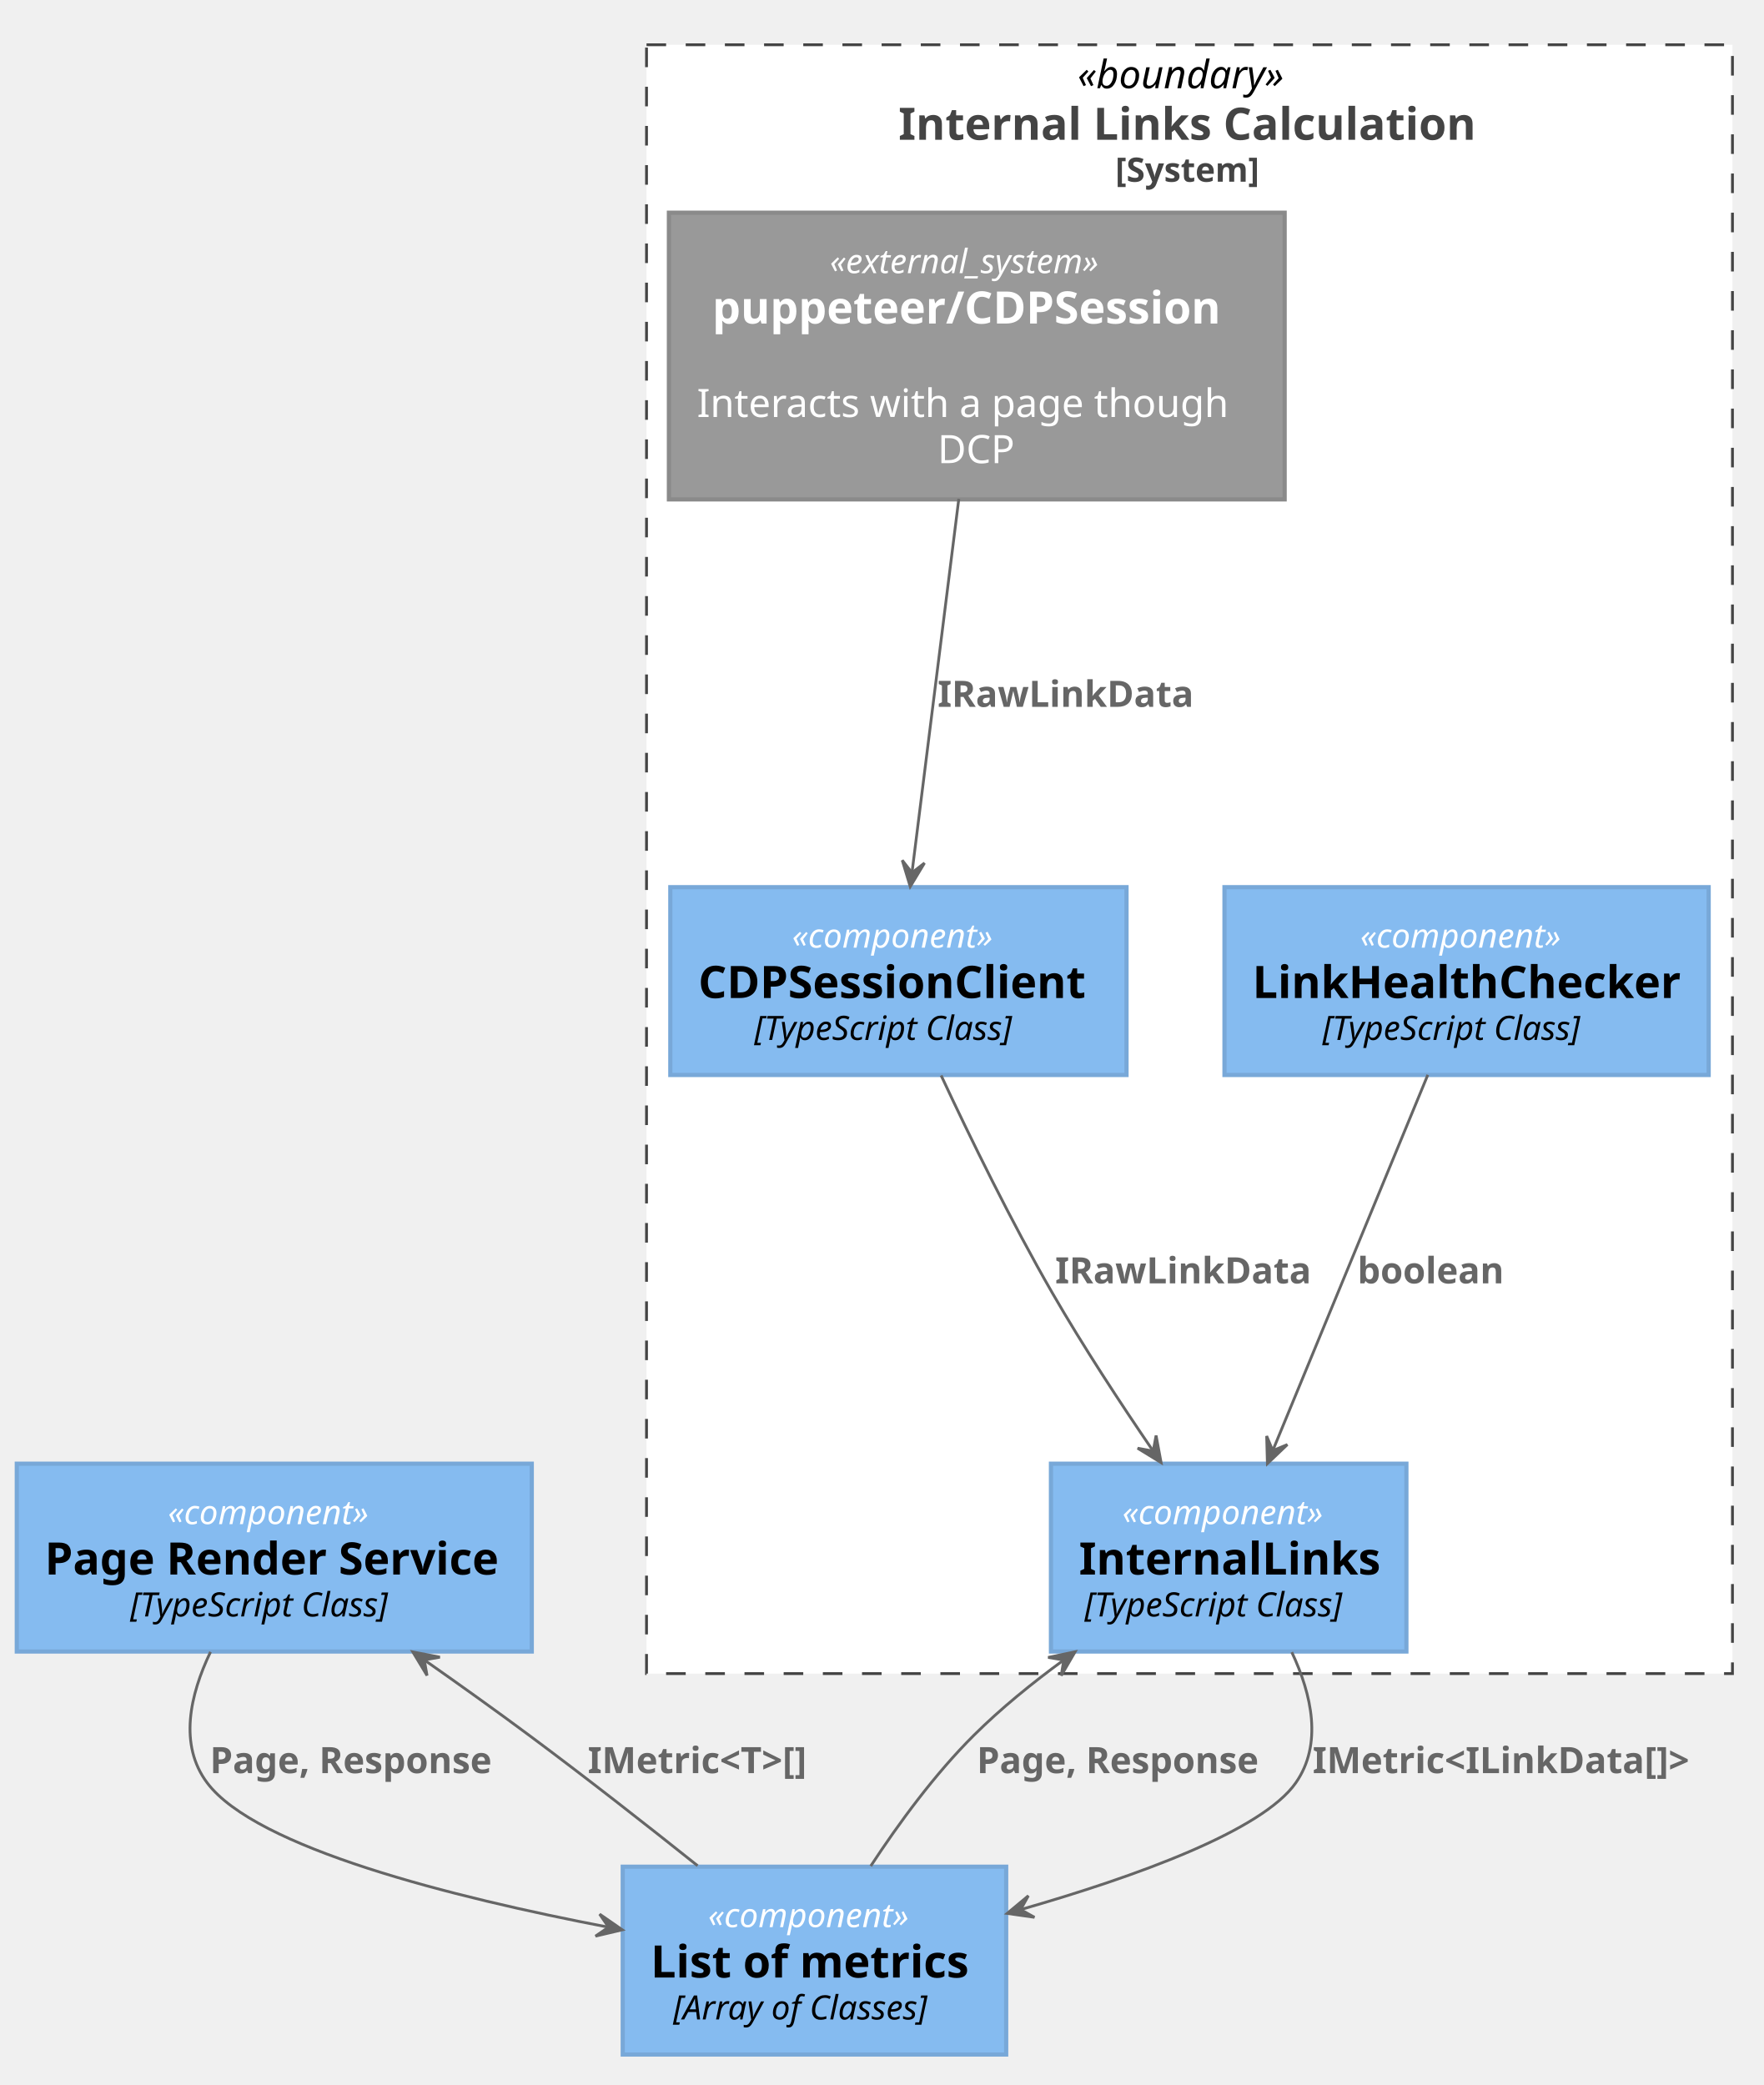
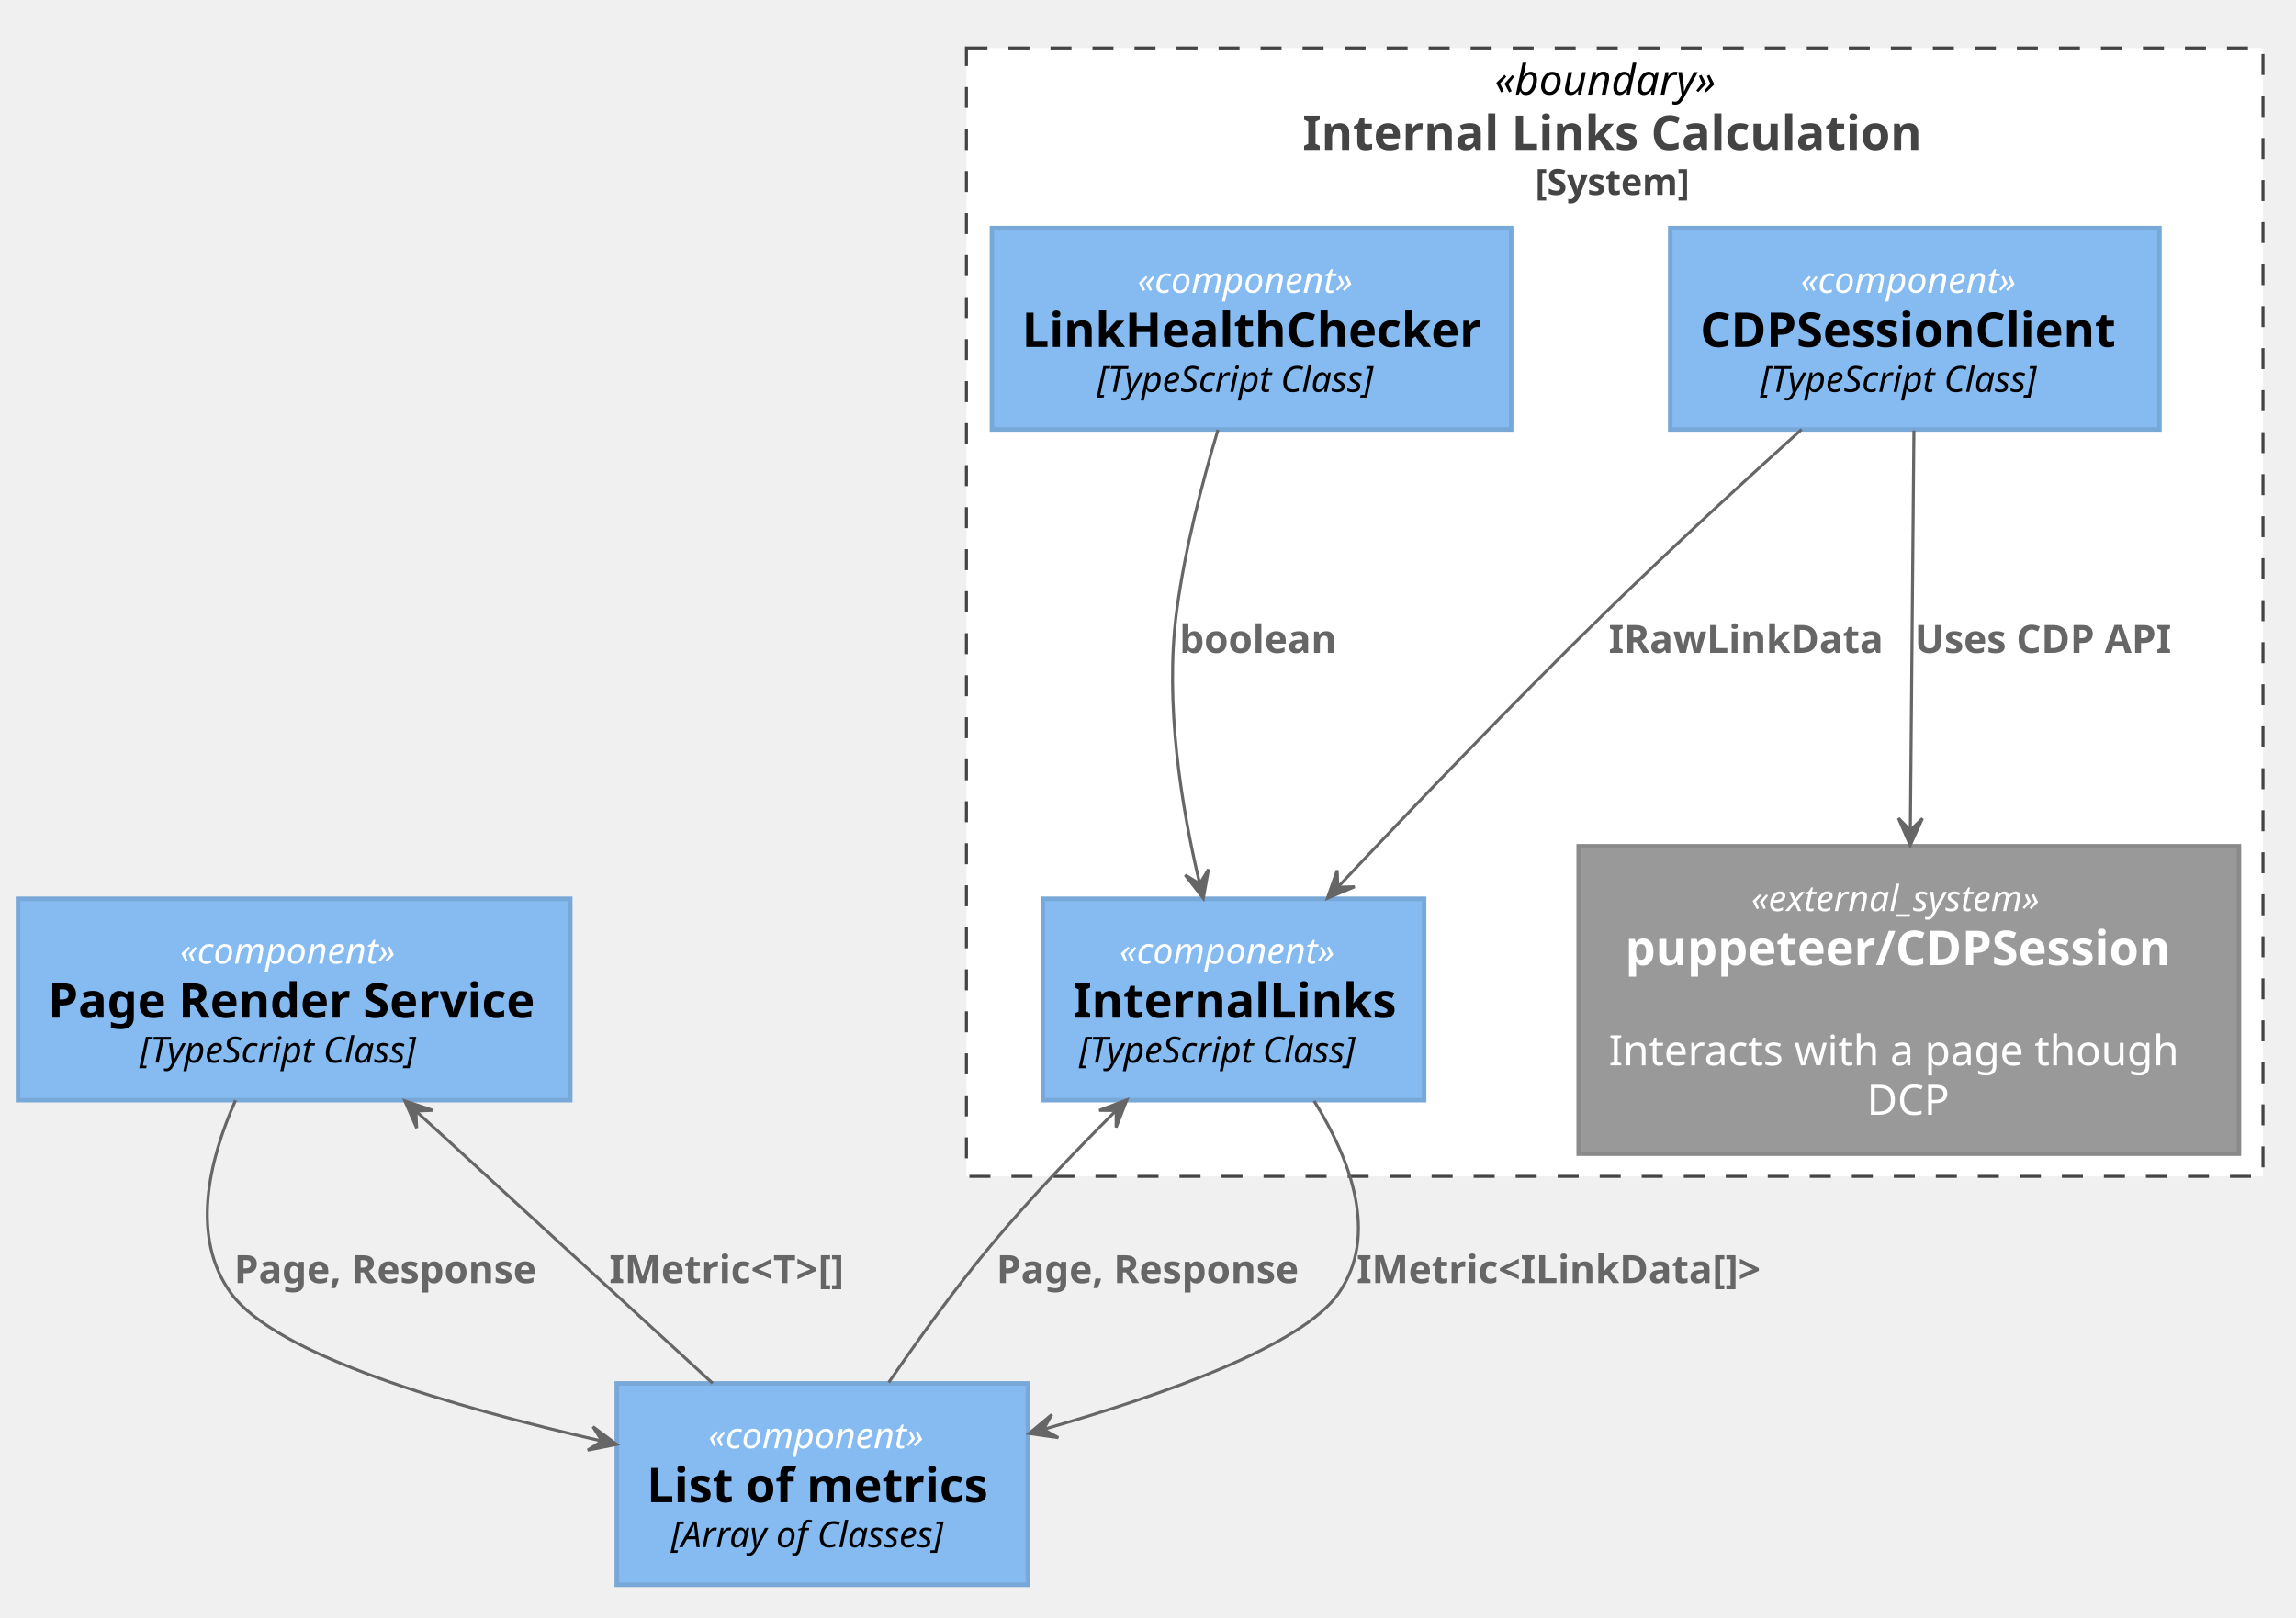
- <svg xmlns="http://www.w3.org/2000/svg" contentScriptType="application/ecmascript" contentStyleType="text/css" height="745px" preserveAspectRatio="none" style="width:630px;height:745px;" version="1.1" viewBox="0 0 630 745" width="630px" zoomAndPan="magnify">
+ <svg xmlns="http://www.w3.org/2000/svg" contentScriptType="application/ecmascript" contentStyleType="text/css" height="539px" preserveAspectRatio="none" style="width:765px;height:539px;" version="1.1" viewBox="0 0 765 539" width="765px" zoomAndPan="magnify">
  <defs />
  <g>
-     <rect fill="#FFFFFF" height="582" style="stroke: #444444; stroke-width: 1.0; stroke-dasharray: 7.0,7.0;" width="388" x="231" y="16" />
-     <text fill="#000000" font-family="sans-serif" font-size="14" font-style="italic" lengthAdjust="spacingAndGlyphs" textLength="80" x="385" y="31.535">«boundary»</text>
-     <text fill="#444444" font-family="sans-serif" font-size="16" font-weight="bold" lengthAdjust="spacingAndGlyphs" textLength="208" x="321" y="49.957">Internal Links Calculation</text>
-     <text fill="#444444" font-family="sans-serif" font-size="12" font-weight="bold" lengthAdjust="spacingAndGlyphs" textLength="53" x="398.5" y="64.934">[System]</text>
-     <rect fill="#85BBF0" height="67.109" style="stroke: #78A8D8; stroke-width: 1.5;" width="127" x="375.5" y="523" />
-     <text fill="#FFFFFF" font-family="sans-serif" font-size="12" font-style="italic" lengthAdjust="spacingAndGlyphs" textLength="76" x="401" y="544.602">«component»</text>
-     <text fill="#000000" font-family="sans-serif" font-size="16" font-weight="bold" lengthAdjust="spacingAndGlyphs" textLength="107" x="385.5" y="562.602">InternalLinks</text>
-     <text fill="#000000" font-family="sans-serif" font-size="12" font-style="italic" lengthAdjust="spacingAndGlyphs" textLength="103" x="387.5" y="577.578">[TypeScript Class]</text>
-     <rect fill="#85BBF0" height="67.109" style="stroke: #78A8D8; stroke-width: 1.5;" width="163" x="239.5" y="317" />
-     <text fill="#FFFFFF" font-family="sans-serif" font-size="12" font-style="italic" lengthAdjust="spacingAndGlyphs" textLength="76" x="283" y="338.602">«component»</text>
-     <text fill="#000000" font-family="sans-serif" font-size="16" font-weight="bold" lengthAdjust="spacingAndGlyphs" textLength="143" x="249.5" y="356.602">CDPSessionClient</text>
-     <text fill="#000000" font-family="sans-serif" font-size="12" font-style="italic" lengthAdjust="spacingAndGlyphs" textLength="103" x="269.5" y="371.578">[TypeScript Class]</text>
-     <rect fill="#85BBF0" height="67.109" style="stroke: #78A8D8; stroke-width: 1.5;" width="173" x="437.5" y="317" />
-     <text fill="#FFFFFF" font-family="sans-serif" font-size="12" font-style="italic" lengthAdjust="spacingAndGlyphs" textLength="76" x="486" y="338.602">«component»</text>
-     <text fill="#000000" font-family="sans-serif" font-size="16" font-weight="bold" lengthAdjust="spacingAndGlyphs" textLength="153" x="447.5" y="356.602">LinkHealthChecker</text>
-     <text fill="#000000" font-family="sans-serif" font-size="12" font-style="italic" lengthAdjust="spacingAndGlyphs" textLength="103" x="472.5" y="371.578">[TypeScript Class]</text>
-     <rect fill="#999999" height="102.441" style="stroke: #8A8A8A; stroke-width: 1.5;" width="220" x="239" y="76" />
-     <text fill="#FFFFFF" font-family="sans-serif" font-size="12" font-style="italic" lengthAdjust="spacingAndGlyphs" textLength="105" x="296.5" y="97.602">«external_system»</text>
-     <text fill="#FFFFFF" font-family="sans-serif" font-size="16" font-weight="bold" lengthAdjust="spacingAndGlyphs" textLength="189" x="254.5" y="115.602">puppeteer/CDPSession</text>
-     <text fill="#FFFFFF" font-family="sans-serif" font-size="14" lengthAdjust="spacingAndGlyphs" textLength="0" x="351" y="132.512" />
-     <text fill="#FFFFFF" font-family="sans-serif" font-size="14" lengthAdjust="spacingAndGlyphs" textLength="196" x="249" y="149">Interacts with a page though</text>
-     <text fill="#FFFFFF" font-family="sans-serif" font-size="14" lengthAdjust="spacingAndGlyphs" textLength="28" x="335" y="165.488">DCP</text>
-     <rect fill="#85BBF0" height="67.109" style="stroke: #78A8D8; stroke-width: 1.5;" width="184" x="6" y="523" />
-     <text fill="#FFFFFF" font-family="sans-serif" font-size="12" font-style="italic" lengthAdjust="spacingAndGlyphs" textLength="76" x="60" y="544.602">«component»</text>
-     <text fill="#000000" font-family="sans-serif" font-size="16" font-weight="bold" lengthAdjust="spacingAndGlyphs" textLength="164" x="16" y="562.602">Page Render Service</text>
-     <text fill="#000000" font-family="sans-serif" font-size="12" font-style="italic" lengthAdjust="spacingAndGlyphs" textLength="103" x="46.5" y="577.578">[TypeScript Class]</text>
-     <rect fill="#85BBF0" height="67.109" style="stroke: #78A8D8; stroke-width: 1.5;" width="137" x="222.5" y="667" />
-     <text fill="#FFFFFF" font-family="sans-serif" font-size="12" font-style="italic" lengthAdjust="spacingAndGlyphs" textLength="76" x="253" y="688.602">«component»</text>
-     <text fill="#000000" font-family="sans-serif" font-size="16" font-weight="bold" lengthAdjust="spacingAndGlyphs" textLength="117" x="232.5" y="706.602">List of metrics</text>
-     <text fill="#000000" font-family="sans-serif" font-size="12" font-style="italic" lengthAdjust="spacingAndGlyphs" textLength="101" x="240.5" y="721.578">[Array of Classes]</text>
-     <path d="M249.249,666.646 C230.951,652.045 209.104,634.928 189,620 C177.049,611.126 164.023,601.825 151.659,593.162 " fill="none" id="metricsList-&gt;PageRenderService" style="stroke: #666666; stroke-width: 1.0;" />
-     <polygon fill="#666666" points="147.493,590.25,152.578,598.685,151.591,593.115,157.161,592.128,147.493,590.25" style="stroke: #666666; stroke-width: 1.0;" />
-     <text fill="#666666" font-family="sans-serif" font-size="13" font-weight="bold" lengthAdjust="spacingAndGlyphs" textLength="85" x="210" y="633.568">IMetric&lt;T&gt;[]</text>
-     <path d="M75.216,590.247 C67.832,605.664 63.856,623.462 74,637 C91.451,660.289 161.484,677.903 217.334,688.602 " fill="none" id="PageRenderService-&gt;metricsList" style="stroke: #666666; stroke-width: 1.0;" />
-     <polygon fill="#666666" points="222.35,689.552,214.251,683.947,217.437,688.622,212.763,691.808,222.35,689.552" style="stroke: #666666; stroke-width: 1.0;" />
-     <text fill="#666666" font-family="sans-serif" font-size="13" font-weight="bold" lengthAdjust="spacingAndGlyphs" textLength="105" x="75" y="633.568">Page, Response</text>
-     <path d="M461.548,590.338 C468.719,605.598 472.588,623.24 463,637 C451.022,654.191 405.877,670.494 364.845,682.276 " fill="none" id="InternalLinks-&gt;metricsList" style="stroke: #666666; stroke-width: 1.0;" />
-     <polygon fill="#666666" points="359.864,683.69,369.614,685.08,364.674,682.324,367.429,677.384,359.864,683.69" style="stroke: #666666; stroke-width: 1.0;" />
-     <text fill="#666666" font-family="sans-serif" font-size="13" font-weight="bold" lengthAdjust="spacingAndGlyphs" textLength="140" x="469" y="633.568">IMetric&lt;ILinkData[]&gt;</text>
-     <path d="M311.11,666.769 C321.106,651.531 334.027,633.877 348,620 C357.617,610.448 368.822,601.351 380.015,593.178 " fill="none" id="metricsList-&gt;InternalLinks" style="stroke: #666666; stroke-width: 1.0;" />
-     <polygon fill="#666666" points="384.136,590.211,374.495,592.225,380.079,593.133,379.171,598.716,384.136,590.211" style="stroke: #666666; stroke-width: 1.0;" />
-     <text fill="#666666" font-family="sans-serif" font-size="13" font-weight="bold" lengthAdjust="spacingAndGlyphs" textLength="105" x="349" y="633.568">Page, Response</text>
-     <path d="M336.258,384.268 C346.729,406.692 361.334,436.571 376,462 C386.988,481.053 400.362,501.444 411.956,518.389 " fill="none" id="CDPSessionClient-&gt;InternalLinks" style="stroke: #666666; stroke-width: 1.0;" />
-     <polygon fill="#666666" points="414.863,522.62,413.063,512.937,412.031,518.499,406.47,517.467,414.863,522.62" style="stroke: #666666; stroke-width: 1.0;" />
-     <text fill="#666666" font-family="sans-serif" font-size="13" font-weight="bold" lengthAdjust="spacingAndGlyphs" textLength="92" x="377" y="458.568">IRawLinkData</text>
-     <path d="M342.576,178.275 C337.498,218.811 330.516,274.539 325.887,311.495 " fill="none" id="puppeteer-&gt;CDPSessionClient" style="stroke: #666666; stroke-width: 1.0;" />
-     <polygon fill="#666666" points="325.221,316.807,330.309,308.374,325.843,311.846,322.371,307.38,325.221,316.807" style="stroke: #666666; stroke-width: 1.0;" />
-     <text fill="#666666" font-family="sans-serif" font-size="13" font-weight="bold" lengthAdjust="spacingAndGlyphs" textLength="92" x="335" y="252.568">IRawLinkData</text>
-     <path d="M510.154,384.056 C495.027,420.717 470.834,479.348 454.93,517.892 " fill="none" id="LinkHealthChecker-&gt;InternalLinks" style="stroke: #666666; stroke-width: 1.0;" />
-     <polygon fill="#666666" points="452.84,522.958,459.97,516.164,454.747,518.336,452.575,513.113,452.84,522.958" style="stroke: #666666; stroke-width: 1.0;" />
-     <text fill="#666666" font-family="sans-serif" font-size="13" font-weight="bold" lengthAdjust="spacingAndGlyphs" textLength="54" x="485" y="458.568">boolean</text>
+     <rect fill="#FFFFFF" height="376" style="stroke: #444444; stroke-width: 1.0; stroke-dasharray: 7.0,7.0;" width="432" x="322" y="16" />
+     <text fill="#000000" font-family="sans-serif" font-size="14" font-style="italic" lengthAdjust="spacingAndGlyphs" textLength="80" x="498" y="31.535">«boundary»</text>
+     <text fill="#444444" font-family="sans-serif" font-size="16" font-weight="bold" lengthAdjust="spacingAndGlyphs" textLength="208" x="434" y="49.957">Internal Links Calculation</text>
+     <text fill="#444444" font-family="sans-serif" font-size="12" font-weight="bold" lengthAdjust="spacingAndGlyphs" textLength="53" x="511.5" y="64.934">[System]</text>
+     <rect fill="#85BBF0" height="67.109" style="stroke: #78A8D8; stroke-width: 1.5;" width="127" x="347.5" y="299.5" />
+     <text fill="#FFFFFF" font-family="sans-serif" font-size="12" font-style="italic" lengthAdjust="spacingAndGlyphs" textLength="76" x="373" y="321.102">«component»</text>
+     <text fill="#000000" font-family="sans-serif" font-size="16" font-weight="bold" lengthAdjust="spacingAndGlyphs" textLength="107" x="357.5" y="339.102">InternalLinks</text>
+     <text fill="#000000" font-family="sans-serif" font-size="12" font-style="italic" lengthAdjust="spacingAndGlyphs" textLength="103" x="359.5" y="354.078">[TypeScript Class]</text>
+     <rect fill="#85BBF0" height="67.109" style="stroke: #78A8D8; stroke-width: 1.5;" width="163" x="556.5" y="76" />
+     <text fill="#FFFFFF" font-family="sans-serif" font-size="12" font-style="italic" lengthAdjust="spacingAndGlyphs" textLength="76" x="600" y="97.602">«component»</text>
+     <text fill="#000000" font-family="sans-serif" font-size="16" font-weight="bold" lengthAdjust="spacingAndGlyphs" textLength="143" x="566.5" y="115.602">CDPSessionClient</text>
+     <text fill="#000000" font-family="sans-serif" font-size="12" font-style="italic" lengthAdjust="spacingAndGlyphs" textLength="103" x="586.5" y="130.578">[TypeScript Class]</text>
+     <rect fill="#85BBF0" height="67.109" style="stroke: #78A8D8; stroke-width: 1.5;" width="173" x="330.5" y="76" />
+     <text fill="#FFFFFF" font-family="sans-serif" font-size="12" font-style="italic" lengthAdjust="spacingAndGlyphs" textLength="76" x="379" y="97.602">«component»</text>
+     <text fill="#000000" font-family="sans-serif" font-size="16" font-weight="bold" lengthAdjust="spacingAndGlyphs" textLength="153" x="340.5" y="115.602">LinkHealthChecker</text>
+     <text fill="#000000" font-family="sans-serif" font-size="12" font-style="italic" lengthAdjust="spacingAndGlyphs" textLength="103" x="365.5" y="130.578">[TypeScript Class]</text>
+     <rect fill="#999999" height="102.441" style="stroke: #8A8A8A; stroke-width: 1.5;" width="220" x="526" y="282" />
+     <text fill="#FFFFFF" font-family="sans-serif" font-size="12" font-style="italic" lengthAdjust="spacingAndGlyphs" textLength="105" x="583.5" y="303.602">«external_system»</text>
+     <text fill="#FFFFFF" font-family="sans-serif" font-size="16" font-weight="bold" lengthAdjust="spacingAndGlyphs" textLength="189" x="541.5" y="321.602">puppeteer/CDPSession</text>
+     <text fill="#FFFFFF" font-family="sans-serif" font-size="14" lengthAdjust="spacingAndGlyphs" textLength="0" x="638" y="338.512" />
+     <text fill="#FFFFFF" font-family="sans-serif" font-size="14" lengthAdjust="spacingAndGlyphs" textLength="196" x="536" y="355">Interacts with a page though</text>
+     <text fill="#FFFFFF" font-family="sans-serif" font-size="14" lengthAdjust="spacingAndGlyphs" textLength="28" x="622" y="371.488">DCP</text>
+     <rect fill="#85BBF0" height="67.109" style="stroke: #78A8D8; stroke-width: 1.5;" width="184" x="6" y="299.5" />
+     <text fill="#FFFFFF" font-family="sans-serif" font-size="12" font-style="italic" lengthAdjust="spacingAndGlyphs" textLength="76" x="60" y="321.102">«component»</text>
+     <text fill="#000000" font-family="sans-serif" font-size="16" font-weight="bold" lengthAdjust="spacingAndGlyphs" textLength="164" x="16" y="339.102">Page Render Service</text>
+     <text fill="#000000" font-family="sans-serif" font-size="12" font-style="italic" lengthAdjust="spacingAndGlyphs" textLength="103" x="46.5" y="354.078">[TypeScript Class]</text>
+     <rect fill="#85BBF0" height="67.109" style="stroke: #78A8D8; stroke-width: 1.5;" width="137" x="205.5" y="461" />
+     <text fill="#FFFFFF" font-family="sans-serif" font-size="12" font-style="italic" lengthAdjust="spacingAndGlyphs" textLength="76" x="236" y="482.602">«component»</text>
+     <text fill="#000000" font-family="sans-serif" font-size="16" font-weight="bold" lengthAdjust="spacingAndGlyphs" textLength="117" x="215.5" y="500.602">List of metrics</text>
+     <text fill="#000000" font-family="sans-serif" font-size="12" font-style="italic" lengthAdjust="spacingAndGlyphs" textLength="101" x="223.5" y="515.578">[Array of Classes]</text>
+     <path d="M237.455,460.966 C208.703,434.582 168.653,397.832 138.846,370.481 " fill="none" id="metricsList-&gt;PageRenderService" style="stroke: #666666; stroke-width: 1.0;" />
+     <polygon fill="#666666" points="134.895,366.856,138.822,375.888,138.579,370.236,144.231,369.993,134.895,366.856" style="stroke: #666666; stroke-width: 1.0;" />
+     <text fill="#666666" font-family="sans-serif" font-size="13" font-weight="bold" lengthAdjust="spacingAndGlyphs" textLength="85" x="203" y="427.568">IMetric&lt;T&gt;[]</text>
+     <path d="M78.474,366.636 C69.484,386.959 63.478,412.434 77,431 C92.007,451.605 150.888,468.875 200.403,480.178 " fill="none" id="PageRenderService-&gt;metricsList" style="stroke: #666666; stroke-width: 1.0;" />
+     <polygon fill="#666666" points="205.47,481.321,197.571,475.438,200.592,480.22,195.81,483.242,205.47,481.321" style="stroke: #666666; stroke-width: 1.0;" />
+     <text fill="#666666" font-family="sans-serif" font-size="13" font-weight="bold" lengthAdjust="spacingAndGlyphs" textLength="105" x="78" y="427.568">Page, Response</text>
+     <path d="M437.848,366.847 C450.192,386.76 459.427,411.73 446,431 C434.022,448.191 388.877,464.494 347.845,476.276 " fill="none" id="InternalLinks-&gt;metricsList" style="stroke: #666666; stroke-width: 1.0;" />
+     <polygon fill="#666666" points="342.864,477.69,352.614,479.08,347.674,476.324,350.429,471.384,342.864,477.69" style="stroke: #666666; stroke-width: 1.0;" />
+     <text fill="#666666" font-family="sans-serif" font-size="13" font-weight="bold" lengthAdjust="spacingAndGlyphs" textLength="140" x="452" y="427.568">IMetric&lt;ILinkData[]&gt;</text>
+     <path d="M296.12,460.694 C306.228,445.944 318.679,428.698 331,414 C343.535,399.047 358.298,383.582 371.708,370.222 " fill="none" id="metricsList-&gt;InternalLinks" style="stroke: #666666; stroke-width: 1.0;" />
+     <polygon fill="#666666" points="375.451,366.512,366.243,370.007,371.9,370.032,371.875,375.689,375.451,366.512" style="stroke: #666666; stroke-width: 1.0;" />
+     <text fill="#666666" font-family="sans-serif" font-size="13" font-weight="bold" lengthAdjust="spacingAndGlyphs" textLength="105" x="332" y="427.568">Page, Response</text>
+     <path d="M600.288,143.063 C580.562,160.878 556.177,183.31 535,204 C504.185,234.106 470.368,269.45 445.843,295.523 " fill="none" id="CDPSessionClient-&gt;InternalLinks" style="stroke: #666666; stroke-width: 1.0;" />
+     <polygon fill="#666666" points="442.294,299.3,451.372,295.481,445.718,295.657,445.542,290.002,442.294,299.3" style="stroke: #666666; stroke-width: 1.0;" />
+     <text fill="#666666" font-family="sans-serif" font-size="13" font-weight="bold" lengthAdjust="spacingAndGlyphs" textLength="92" x="536" y="217.568">IRawLinkData</text>
+     <path d="M637.696,143.445 C637.38,178.766 636.88,234.674 636.504,276.637 " fill="none" id="CDPSessionClient-&gt;puppeteer" style="stroke: #666666; stroke-width: 1.0;" />
+     <polygon fill="#666666" points="636.459,281.683,640.54,272.719,636.504,276.683,632.54,272.647,636.459,281.683" style="stroke: #666666; stroke-width: 1.0;" />
+     <text fill="#666666" font-family="sans-serif" font-size="13" font-weight="bold" lengthAdjust="spacingAndGlyphs" textLength="89" x="638" y="217.568">Uses CDP API</text>
+     <path d="M405.816,143.194 C400.473,161.044 394.67,183.469 392,204 C388.046,234.411 393.597,268.76 399.701,294.363 " fill="none" id="LinkHealthChecker-&gt;InternalLinks" style="stroke: #666666; stroke-width: 1.0;" />
+     <polygon fill="#666666" points="400.926,299.363,402.669,289.67,399.736,294.507,394.899,291.574,400.926,299.363" style="stroke: #666666; stroke-width: 1.0;" />
+     <text fill="#666666" font-family="sans-serif" font-size="13" font-weight="bold" lengthAdjust="spacingAndGlyphs" textLength="54" x="393" y="217.568">boolean</text>
  </g>
</svg>
